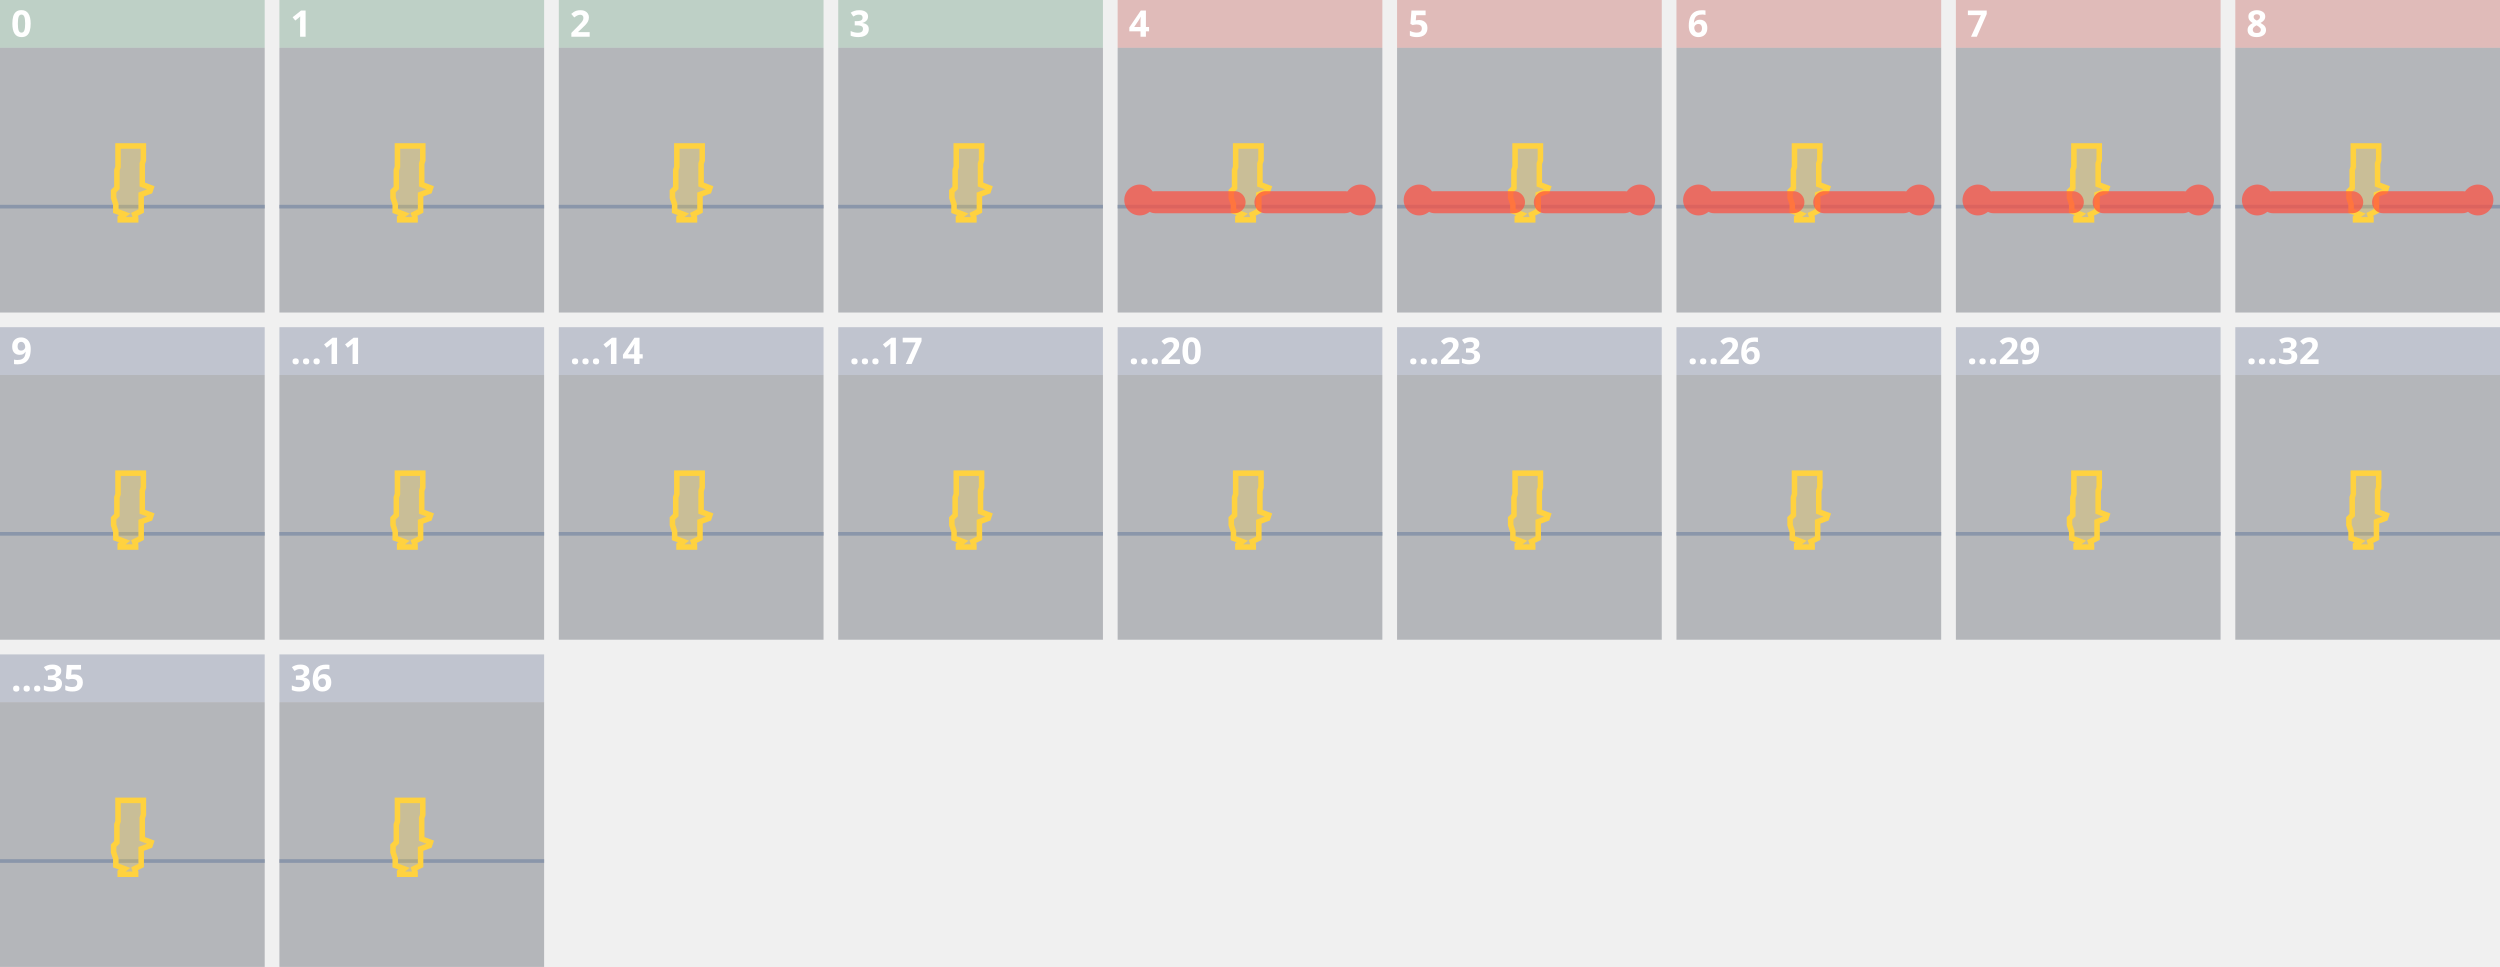
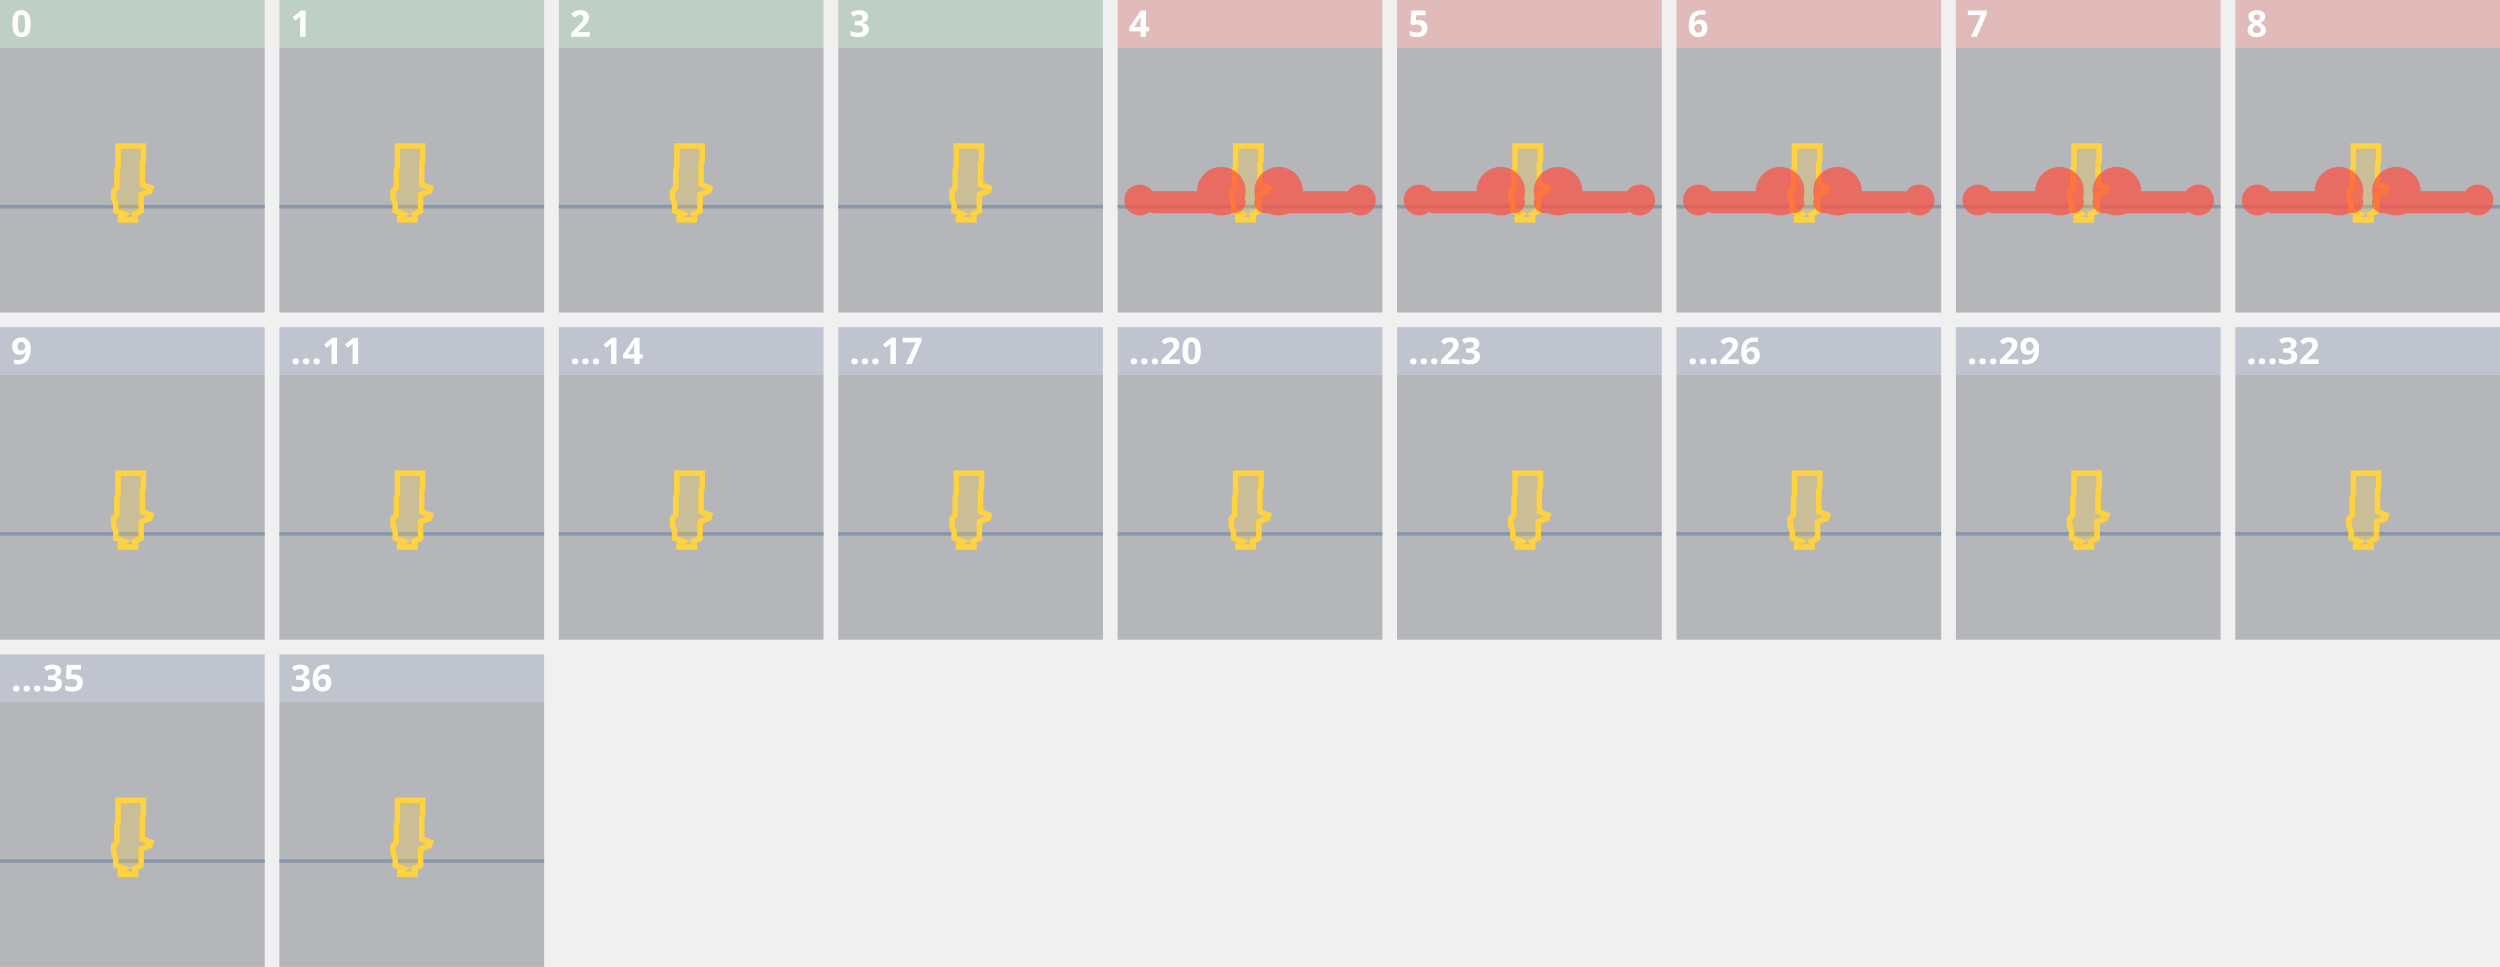
<svg xmlns="http://www.w3.org/2000/svg" viewBox="0 0 680 263" width="680" height="263">
  <style>text{font:bold 10px sans-serif;fill:#ffffff}.k{fill:#1b2230}.g{stroke:#8a96aa;stroke-width:3.33}use{stroke-width:5.00;fill-opacity:.28}.u{stroke:#ffd23f;fill:#ffd23f}.v{stroke:#4ade80;fill:#4ade80;fill-opacity:.6}.a{stroke:#e879f9;fill:#e879f9}.o{stroke:#22d3ee;fill:#22d3ee;fill-opacity:.5}.H{color:#ff4d3d;fill:#ff4d3d;opacity:.7}.G{color:#3b9cff;fill:#3b9cff;opacity:.75}.S{color:#ffa630;fill:#ffa630;opacity:.75}.T{color:#ffa630;fill:none;stroke:#ffa630;stroke-width:6.67;stroke-dasharray:13.3}.P{color:#c49bff;fill:none;stroke:#c49bff;stroke-width:3.33;stroke-dasharray:10.0}</style>
  <defs>
    <path id="b0" d="M-13 -31L10 -31L10 -30L10 -27L10 -24L10 -21L10 -18L9 -15L9 -12L9 -9L9 -6L9 -3L9 0L9 4L17 7L16 10L8 13L8 16L8 19L8 22L8 25L8 28L2 31L3 34L3 36L-11 36L-11 34L-7 31L-15 28L-15 25L-15 22L-16 19L-17 16L-17 13L-17 10L-14 7L-14 4L-14 0L-14 -3L-14 -6L-14 -9L-13 -12L-13 -15L-13 -18L-13 -21L-13 -24L-13 -27L-13 -30Z" />
    <rect id="K" x="-120" y="-120" width="240" height="240" class="k" />
    <rect id="Ls" width="72" height="13" fill="#3f7d5a" />
    <rect id="La" width="72" height="13" fill="#b8332b" />
    <rect id="Le" width="72" height="13" fill="#46557a" />
  </defs>
  <use href="#Ls" x="0" y="0" />
  <text x="3" y="10">0</text>
  <svg x="0" y="13" width="72" height="72" viewBox="-120 -120 240 240">
    <use href="#K" />
    <line x1="-120" y1="24" x2="120" y2="24" class="g" />
    <use href="#b0" class="u" />
  </svg>
  <use href="#Ls" x="76" y="0" />
  <text x="79" y="10">1</text>
  <svg x="76" y="13" width="72" height="72" viewBox="-120 -120 240 240">
    <use href="#K" />
    <line x1="-120" y1="24" x2="120" y2="24" class="g" />
    <use href="#b0" class="u" />
  </svg>
  <use href="#Ls" x="152" y="0" />
  <text x="155" y="10">2</text>
  <svg x="152" y="13" width="72" height="72" viewBox="-120 -120 240 240">
    <use href="#K" />
    <line x1="-120" y1="24" x2="120" y2="24" class="g" />
    <use href="#b0" class="u" />
  </svg>
  <use href="#Ls" x="228" y="0" />
  <text x="231" y="10">3</text>
  <svg x="228" y="13" width="72" height="72" viewBox="-120 -120 240 240">
    <use href="#K" />
    <line x1="-120" y1="24" x2="120" y2="24" class="g" />
    <use href="#b0" class="u" />
  </svg>
  <use href="#La" x="304" y="0" />
  <text x="307" y="10">4</text>
  <svg x="304" y="13" width="72" height="72" viewBox="-120 -120 240 240">
    <use href="#K" />
    <line x1="-120" y1="24" x2="120" y2="24" class="g" />
    <use href="#b0" class="u" />
    <g class="H">
+       <line x1="26" y1="10" x2="26" y2="10" stroke="currentColor" stroke-width="44" stroke-linecap="round" />
+       <line x1="-26" y1="10" x2="-26" y2="10" stroke="currentColor" stroke-width="44" stroke-linecap="round" />
      <line x1="100" y1="18" x2="100" y2="18" stroke="currentColor" stroke-width="28" stroke-linecap="round" />
      <line x1="-100" y1="18" x2="-100" y2="18" stroke="currentColor" stroke-width="28" stroke-linecap="round" />
      <line x1="14" y1="20" x2="86" y2="20" stroke="currentColor" stroke-width="20" stroke-linecap="round" />
      <line x1="-14" y1="20" x2="-86" y2="20" stroke="currentColor" stroke-width="20" stroke-linecap="round" />
    </g>
  </svg>
  <use href="#La" x="380" y="0" />
  <text x="383" y="10">5</text>
  <svg x="380" y="13" width="72" height="72" viewBox="-120 -120 240 240">
    <use href="#K" />
    <line x1="-120" y1="24" x2="120" y2="24" class="g" />
    <use href="#b0" class="u" />
    <g class="H">
+       <line x1="26" y1="10" x2="26" y2="10" stroke="currentColor" stroke-width="44" stroke-linecap="round" />
+       <line x1="-26" y1="10" x2="-26" y2="10" stroke="currentColor" stroke-width="44" stroke-linecap="round" />
      <line x1="100" y1="18" x2="100" y2="18" stroke="currentColor" stroke-width="28" stroke-linecap="round" />
      <line x1="-100" y1="18" x2="-100" y2="18" stroke="currentColor" stroke-width="28" stroke-linecap="round" />
      <line x1="14" y1="20" x2="86" y2="20" stroke="currentColor" stroke-width="20" stroke-linecap="round" />
      <line x1="-14" y1="20" x2="-86" y2="20" stroke="currentColor" stroke-width="20" stroke-linecap="round" />
    </g>
  </svg>
  <use href="#La" x="456" y="0" />
  <text x="459" y="10">6</text>
  <svg x="456" y="13" width="72" height="72" viewBox="-120 -120 240 240">
    <use href="#K" />
    <line x1="-120" y1="24" x2="120" y2="24" class="g" />
    <use href="#b0" class="u" />
    <g class="H">
+       <line x1="26" y1="10" x2="26" y2="10" stroke="currentColor" stroke-width="44" stroke-linecap="round" />
+       <line x1="-26" y1="10" x2="-26" y2="10" stroke="currentColor" stroke-width="44" stroke-linecap="round" />
      <line x1="100" y1="18" x2="100" y2="18" stroke="currentColor" stroke-width="28" stroke-linecap="round" />
      <line x1="-100" y1="18" x2="-100" y2="18" stroke="currentColor" stroke-width="28" stroke-linecap="round" />
      <line x1="14" y1="20" x2="86" y2="20" stroke="currentColor" stroke-width="20" stroke-linecap="round" />
      <line x1="-14" y1="20" x2="-86" y2="20" stroke="currentColor" stroke-width="20" stroke-linecap="round" />
    </g>
  </svg>
  <use href="#La" x="532" y="0" />
  <text x="535" y="10">7</text>
  <svg x="532" y="13" width="72" height="72" viewBox="-120 -120 240 240">
    <use href="#K" />
    <line x1="-120" y1="24" x2="120" y2="24" class="g" />
    <use href="#b0" class="u" />
    <g class="H">
+       <line x1="26" y1="10" x2="26" y2="10" stroke="currentColor" stroke-width="44" stroke-linecap="round" />
+       <line x1="-26" y1="10" x2="-26" y2="10" stroke="currentColor" stroke-width="44" stroke-linecap="round" />
      <line x1="100" y1="18" x2="100" y2="18" stroke="currentColor" stroke-width="28" stroke-linecap="round" />
      <line x1="-100" y1="18" x2="-100" y2="18" stroke="currentColor" stroke-width="28" stroke-linecap="round" />
      <line x1="14" y1="20" x2="86" y2="20" stroke="currentColor" stroke-width="20" stroke-linecap="round" />
      <line x1="-14" y1="20" x2="-86" y2="20" stroke="currentColor" stroke-width="20" stroke-linecap="round" />
    </g>
  </svg>
  <use href="#La" x="608" y="0" />
  <text x="611" y="10">8</text>
  <svg x="608" y="13" width="72" height="72" viewBox="-120 -120 240 240">
    <use href="#K" />
    <line x1="-120" y1="24" x2="120" y2="24" class="g" />
    <use href="#b0" class="u" />
    <g class="H">
+       <line x1="26" y1="10" x2="26" y2="10" stroke="currentColor" stroke-width="44" stroke-linecap="round" />
+       <line x1="-26" y1="10" x2="-26" y2="10" stroke="currentColor" stroke-width="44" stroke-linecap="round" />
      <line x1="100" y1="18" x2="100" y2="18" stroke="currentColor" stroke-width="28" stroke-linecap="round" />
      <line x1="-100" y1="18" x2="-100" y2="18" stroke="currentColor" stroke-width="28" stroke-linecap="round" />
      <line x1="14" y1="20" x2="86" y2="20" stroke="currentColor" stroke-width="20" stroke-linecap="round" />
      <line x1="-14" y1="20" x2="-86" y2="20" stroke="currentColor" stroke-width="20" stroke-linecap="round" />
    </g>
  </svg>
  <use href="#Le" x="0" y="89" />
  <text x="3" y="99">9</text>
  <svg x="0" y="102" width="72" height="72" viewBox="-120 -120 240 240">
    <use href="#K" />
    <line x1="-120" y1="24" x2="120" y2="24" class="g" />
    <use href="#b0" class="u" />
  </svg>
  <use href="#Le" x="76" y="89" />
  <text x="79" y="99">…11</text>
  <svg x="76" y="102" width="72" height="72" viewBox="-120 -120 240 240">
    <use href="#K" />
    <line x1="-120" y1="24" x2="120" y2="24" class="g" />
    <use href="#b0" class="u" />
  </svg>
  <use href="#Le" x="152" y="89" />
  <text x="155" y="99">…14</text>
  <svg x="152" y="102" width="72" height="72" viewBox="-120 -120 240 240">
    <use href="#K" />
    <line x1="-120" y1="24" x2="120" y2="24" class="g" />
    <use href="#b0" class="u" />
  </svg>
  <use href="#Le" x="228" y="89" />
  <text x="231" y="99">…17</text>
  <svg x="228" y="102" width="72" height="72" viewBox="-120 -120 240 240">
    <use href="#K" />
    <line x1="-120" y1="24" x2="120" y2="24" class="g" />
    <use href="#b0" class="u" />
  </svg>
  <use href="#Le" x="304" y="89" />
  <text x="307" y="99">…20</text>
  <svg x="304" y="102" width="72" height="72" viewBox="-120 -120 240 240">
    <use href="#K" />
    <line x1="-120" y1="24" x2="120" y2="24" class="g" />
    <use href="#b0" class="u" />
  </svg>
  <use href="#Le" x="380" y="89" />
  <text x="383" y="99">…23</text>
  <svg x="380" y="102" width="72" height="72" viewBox="-120 -120 240 240">
    <use href="#K" />
    <line x1="-120" y1="24" x2="120" y2="24" class="g" />
    <use href="#b0" class="u" />
  </svg>
  <use href="#Le" x="456" y="89" />
  <text x="459" y="99">…26</text>
  <svg x="456" y="102" width="72" height="72" viewBox="-120 -120 240 240">
    <use href="#K" />
    <line x1="-120" y1="24" x2="120" y2="24" class="g" />
    <use href="#b0" class="u" />
  </svg>
  <use href="#Le" x="532" y="89" />
  <text x="535" y="99">…29</text>
  <svg x="532" y="102" width="72" height="72" viewBox="-120 -120 240 240">
    <use href="#K" />
    <line x1="-120" y1="24" x2="120" y2="24" class="g" />
    <use href="#b0" class="u" />
  </svg>
  <use href="#Le" x="608" y="89" />
  <text x="611" y="99">…32</text>
  <svg x="608" y="102" width="72" height="72" viewBox="-120 -120 240 240">
    <use href="#K" />
    <line x1="-120" y1="24" x2="120" y2="24" class="g" />
    <use href="#b0" class="u" />
  </svg>
  <use href="#Le" x="0" y="178" />
  <text x="3" y="188">…35</text>
  <svg x="0" y="191" width="72" height="72" viewBox="-120 -120 240 240">
    <use href="#K" />
    <line x1="-120" y1="24" x2="120" y2="24" class="g" />
    <use href="#b0" class="u" />
  </svg>
  <use href="#Le" x="76" y="178" />
  <text x="79" y="188">36</text>
  <svg x="76" y="191" width="72" height="72" viewBox="-120 -120 240 240">
    <use href="#K" />
    <line x1="-120" y1="24" x2="120" y2="24" class="g" />
    <use href="#b0" class="u" />
  </svg>
</svg>
